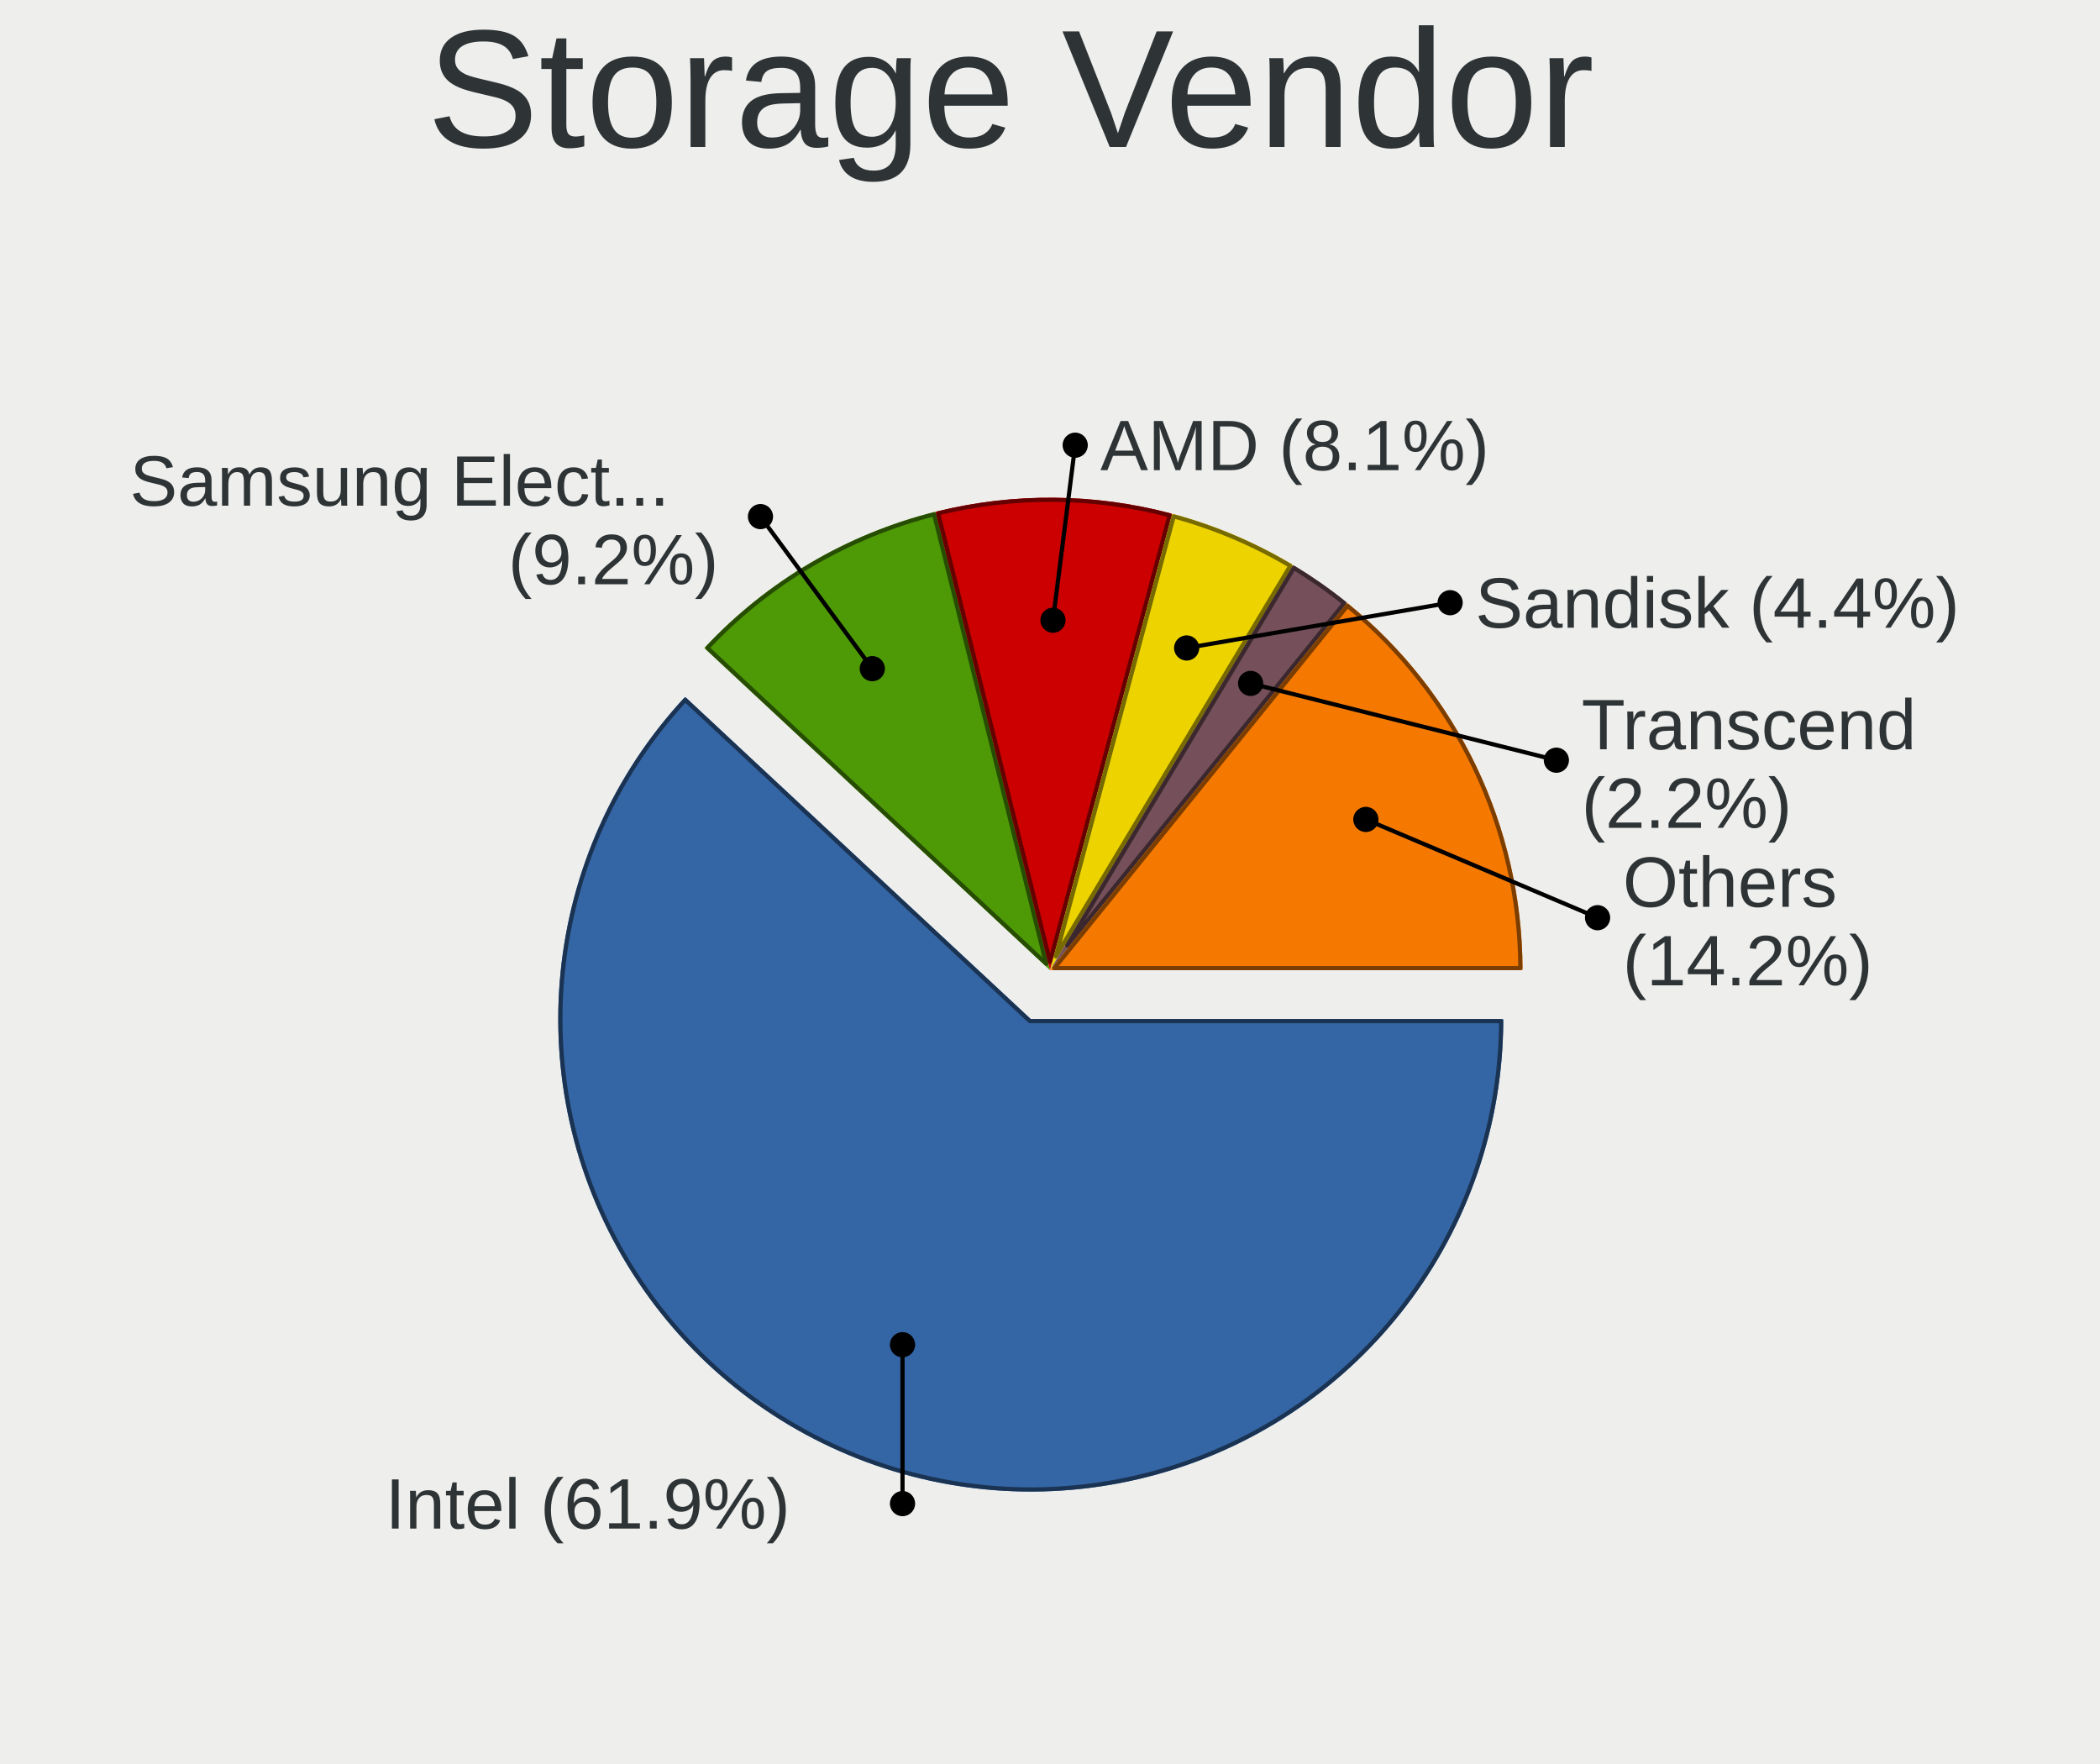
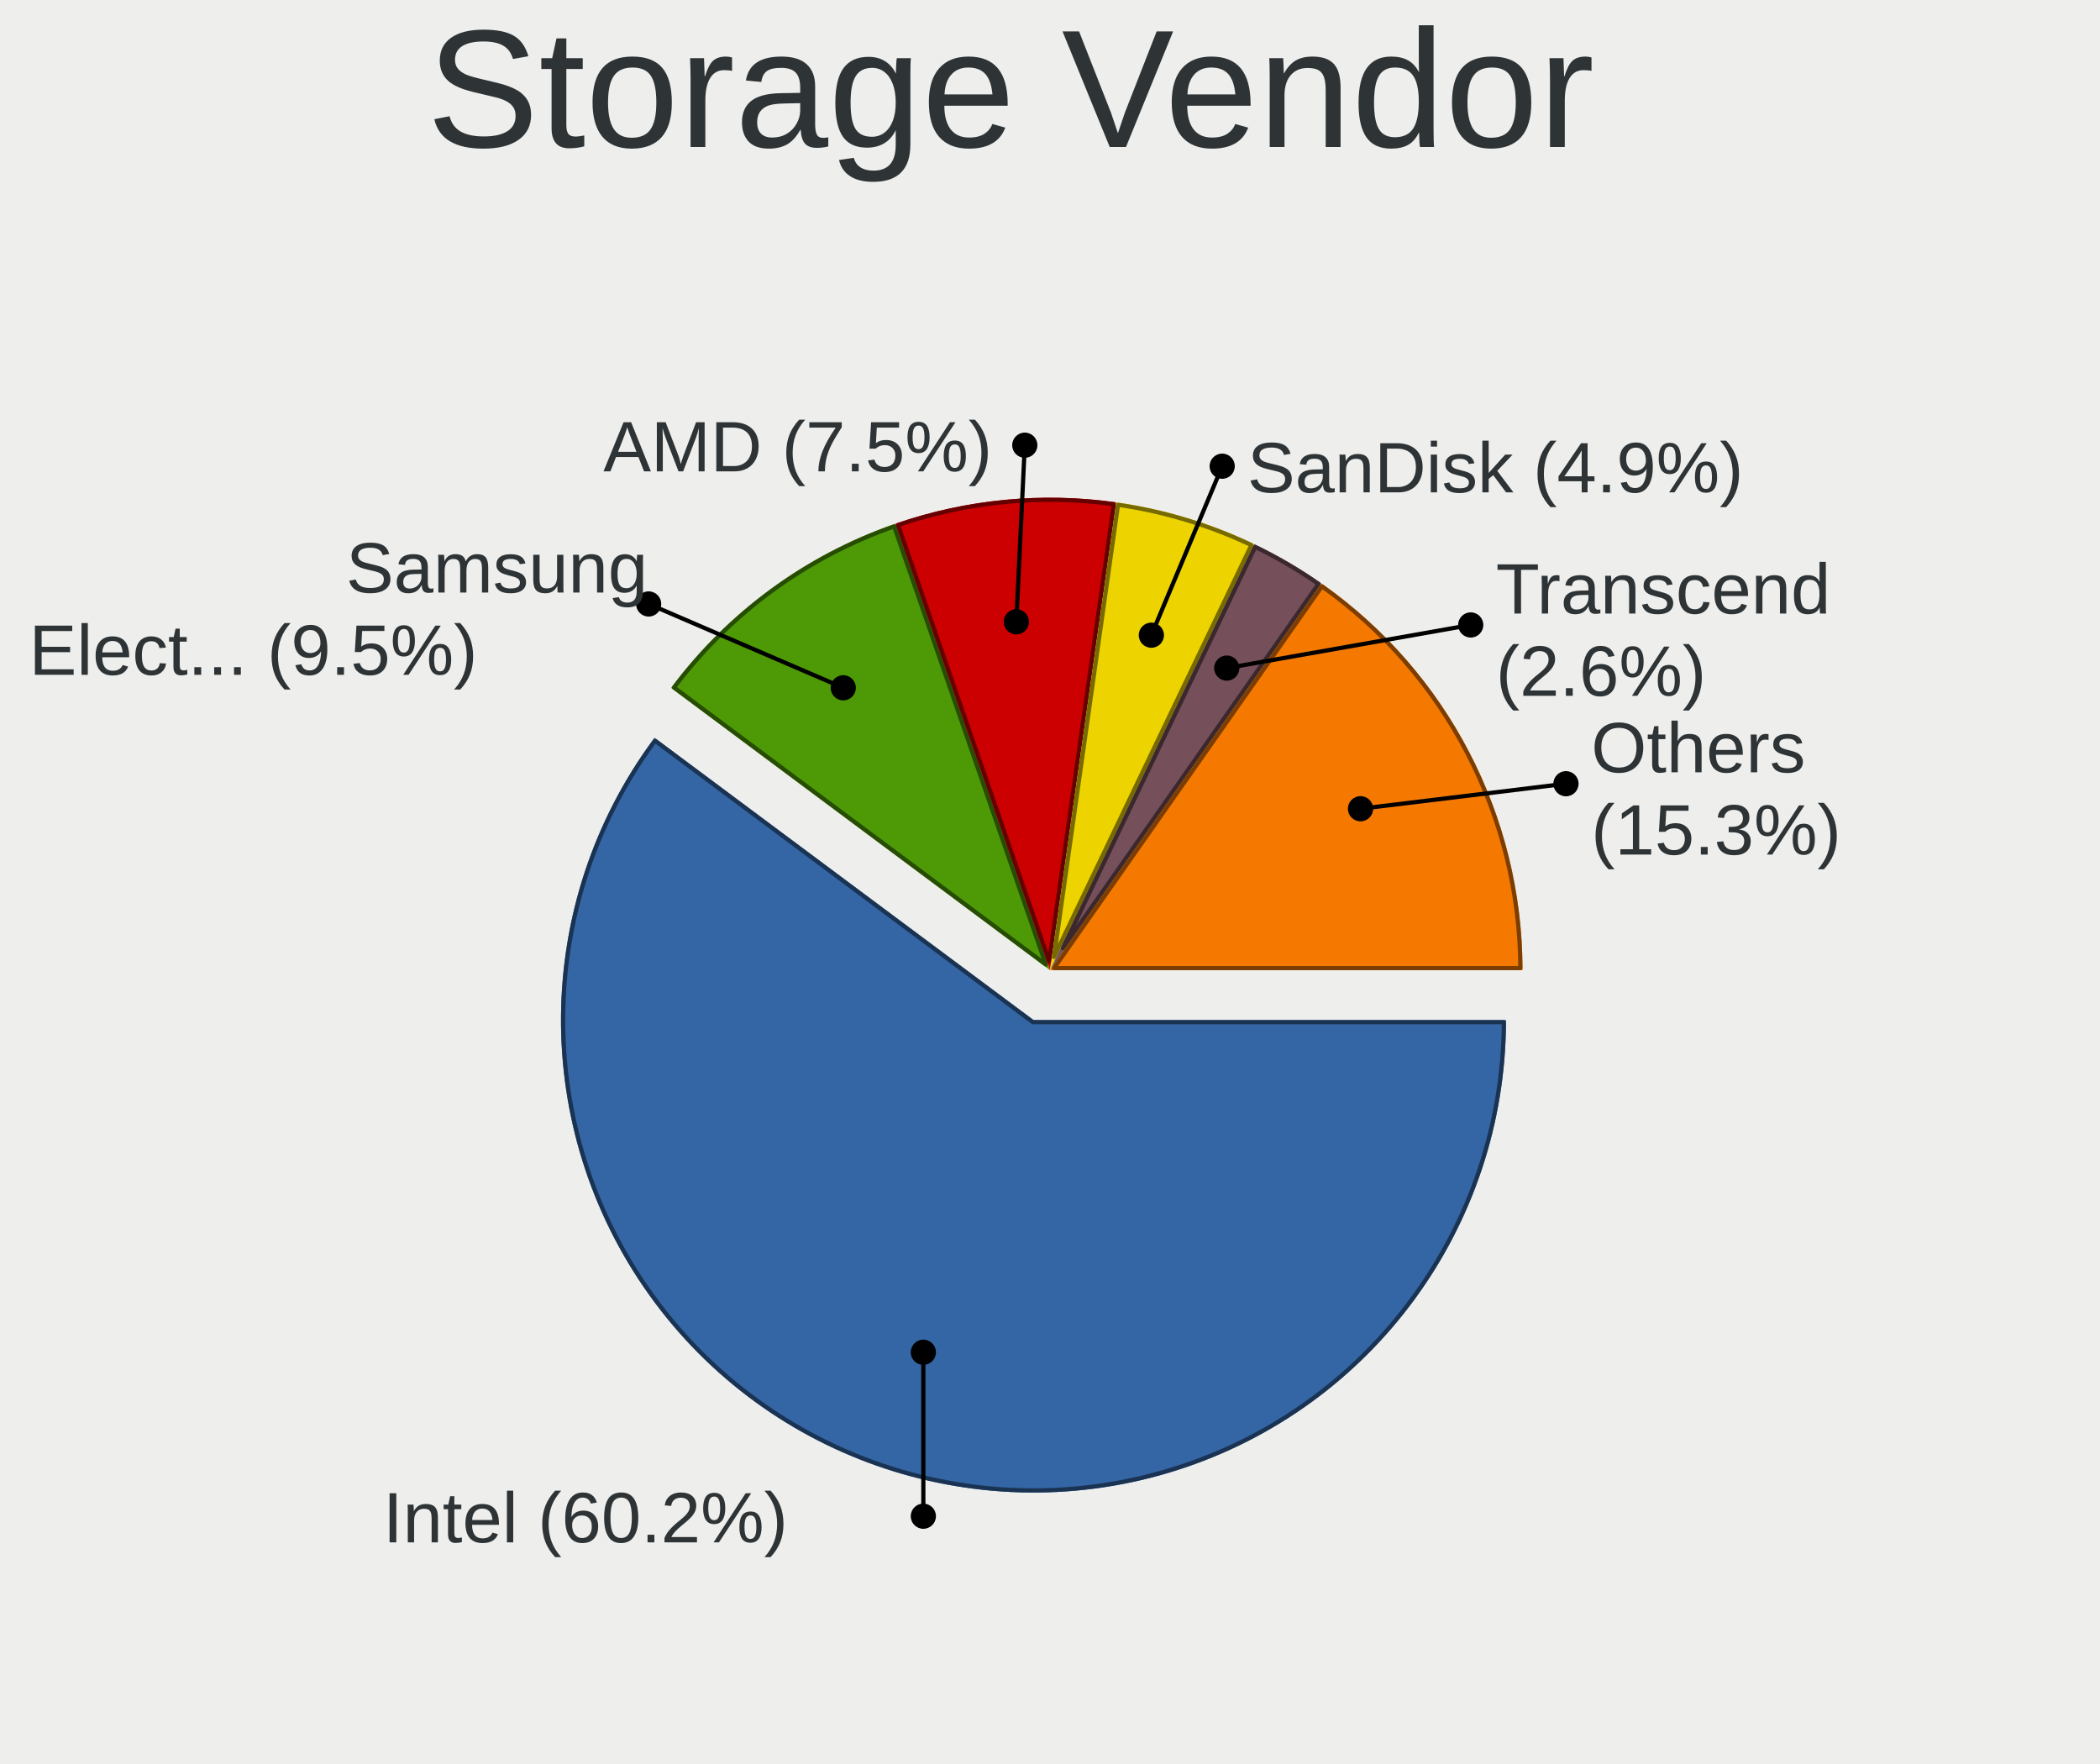
<svg xmlns="http://www.w3.org/2000/svg" width="500" height="420" version="1.0" id="ezcGraph">
  <defs />
  <g id="ezcGraphChart" color-rendering="optimizeQuality" shape-rendering="geometricPrecision" text-rendering="optimizeLegibility">
    <path d=" M 0,420 L 0,0 L 500,0 L 500,420 L 0,420 z " style="fill: #eeeeec; fill-opacity: 1.00; stroke: none;" id="ezcGraphPolygon_1" />
    <path d=" M 0,42 L 0,0 L 500,0 L 500,42 L 0,42 z " style="fill: #000000; fill-opacity: 0.00; stroke: none;" id="ezcGraphPolygon_2" />
-     <path d="M 245.42,242.63 L 357.92,242.63 A 112.50,112.50 0 1,1 163.13,165.92 z" style="fill: #3465a4; fill-opacity: 1.00; stroke: none; cursor: pointer;" id="ezcGraphCircleSector_4" />
-     <path d="M 245.22,243.13 L 357.42,243.13 A 112.00,112.00 0 1,1 163.15,166.63 z" style="fill: none; stroke: #1a3352; stroke-width: 1; stroke-opacity: 1.00; stroke-linecap: round; stroke-linejoin: round;" id="ezcGraphCircleSector_5" />
-     <path d="M 250.00,231.00 L 167.71,154.29 A 112.50,112.50 0 0,1 222.76,121.85 z" style="fill: #4e9a06; fill-opacity: 1.00; stroke: none; cursor: pointer;" id="ezcGraphCircleSector_6" />
-     <path d="M 249.11,229.48 L 168.42,154.26 A 112.00,112.00 0 0,1 222.40,122.45 z" style="fill: none; stroke: #274d03; stroke-width: 1; stroke-opacity: 1.00; stroke-linecap: round; stroke-linejoin: round;" id="ezcGraphCircleSector_7" />
-     <path d="M 250.00,231.00 L 222.76,121.85 A 112.50,112.50 0 0,1 279.10,122.33 z" style="fill: #cc0000; fill-opacity: 1.00; stroke: none; cursor: pointer;" id="ezcGraphCircleSector_8" />
-     <path d="M 250.02,229.00 L 223.37,122.21 A 112.00,112.00 0 0,1 278.48,122.68 z" style="fill: none; stroke: #660000; stroke-width: 1; stroke-opacity: 1.00; stroke-linecap: round; stroke-linejoin: round;" id="ezcGraphCircleSector_9" />
-     <path d="M 250.00,231.00 L 279.10,122.33 A 112.50,112.50 0 0,1 307.90,134.54 z" style="fill: #edd400; fill-opacity: 1.00; stroke: none; cursor: pointer;" id="ezcGraphCircleSector_10" />
-     <path d="M 251.40,227.69 L 279.45,122.94 A 112.00,112.00 0 0,1 307.22,134.72 z" style="fill: none; stroke: #776a00; stroke-width: 1; stroke-opacity: 1.00; stroke-linecap: round; stroke-linejoin: round;" id="ezcGraphCircleSector_11" />
-     <path d="M 250.00,231.00 L 307.90,134.54 A 112.50,112.50 0 0,1 320.75,143.53 z" style="fill: #75505b; fill-opacity: 1.00; stroke: none; cursor: pointer;" id="ezcGraphCircleSector_12" />
-     <path d="M 254.11,225.12 L 308.07,135.23 A 112.00,112.00 0 0,1 320.05,143.61 z" style="fill: none; stroke: #3b282e; stroke-width: 1; stroke-opacity: 1.00; stroke-linecap: round; stroke-linejoin: round;" id="ezcGraphCircleSector_13" />
-     <path d="M 250.00,231.00 L 320.75,143.53 A 112.50,112.50 0 0,1 362.50,231.00 z" style="fill: #f57900; fill-opacity: 1.00; stroke: none;" id="ezcGraphCircleSector_14" />
-     <path d="M 251.05,230.50 L 320.83,144.24 A 112.00,112.00 0 0,1 362.00,230.50 z" style="fill: none; stroke: #7b3d00; stroke-width: 1; stroke-opacity: 1.00; stroke-linecap: round; stroke-linejoin: round;" id="ezcGraphCircleSector_15" />
-     <path d=" M 207.691,159.206 L 181.064,123" style="fill: none; stroke: #000000; stroke-width: 1; stroke-opacity: 1.00; stroke-linecap: round; stroke-linejoin: round;" id="ezcGraphLine_16" />
-     <ellipse cx="207.691" cy="159.206" rx="3" ry="3" style="fill: #000000; fill-opacity: 1.00; stroke: none;" id="ezcGraphCircle_17" />
-     <ellipse cx="181.064" cy="123" rx="3" ry="3" style="fill: #000000; fill-opacity: 1.00; stroke: none;" id="ezcGraphCircle_18" />
-     <path d=" M 214.885,320.168 L 214.885,358" style="fill: none; stroke: #000000; stroke-width: 1; stroke-opacity: 1.00; stroke-linecap: round; stroke-linejoin: round;" id="ezcGraphLine_20" />
-     <ellipse cx="214.885" cy="320.168" rx="3" ry="3" style="fill: #000000; fill-opacity: 1.00; stroke: none;" id="ezcGraphCircle_21" />
-     <ellipse cx="214.885" cy="358" rx="3" ry="3" style="fill: #000000; fill-opacity: 1.00; stroke: none;" id="ezcGraphCircle_22" />
-     <path d=" M 250.71,147.67 L 256,106" style="fill: none; stroke: #000000; stroke-width: 1; stroke-opacity: 1.00; stroke-linecap: round; stroke-linejoin: round;" id="ezcGraphLine_24" />
-     <ellipse cx="250.71" cy="147.67" rx="3" ry="3" style="fill: #000000; fill-opacity: 1.00; stroke: none;" id="ezcGraphCircle_25" />
-     <ellipse cx="256" cy="106" rx="3" ry="3" style="fill: #000000; fill-opacity: 1.00; stroke: none;" id="ezcGraphCircle_26" />
-     <path d=" M 282.537,154.281 L 345.268,143.5" style="fill: none; stroke: #000000; stroke-width: 1; stroke-opacity: 1.00; stroke-linecap: round; stroke-linejoin: round;" id="ezcGraphLine_28" />
-     <ellipse cx="282.537" cy="154.281" rx="3" ry="3" style="fill: #000000; fill-opacity: 1.00; stroke: none;" id="ezcGraphCircle_29" />
-     <ellipse cx="345.268" cy="143.5" rx="3" ry="3" style="fill: #000000; fill-opacity: 1.00; stroke: none;" id="ezcGraphCircle_30" />
-     <path d=" M 297.766,162.715 L 370.564,181" style="fill: none; stroke: #000000; stroke-width: 1; stroke-opacity: 1.00; stroke-linecap: round; stroke-linejoin: round;" id="ezcGraphLine_32" />
-     <ellipse cx="297.766" cy="162.715" rx="3" ry="3" style="fill: #000000; fill-opacity: 1.00; stroke: none;" id="ezcGraphCircle_33" />
-     <ellipse cx="370.564" cy="181" rx="3" ry="3" style="fill: #000000; fill-opacity: 1.00; stroke: none;" id="ezcGraphCircle_34" />
-     <path d=" M 325.206,195.104 L 380.373,218.5" style="fill: none; stroke: #000000; stroke-width: 1; stroke-opacity: 1.00; stroke-linecap: round; stroke-linejoin: round;" id="ezcGraphLine_36" />
-     <ellipse cx="325.206" cy="195.104" rx="3" ry="3" style="fill: #000000; fill-opacity: 1.00; stroke: none;" id="ezcGraphCircle_37" />
-     <ellipse cx="380.373" cy="218.5" rx="3" ry="3" style="fill: #000000; fill-opacity: 1.00; stroke: none;" id="ezcGraphCircle_38" />
+     <path d="M 246.07,242.86 L 358.57,242.86 A 112.50,112.50 0 1,1 155.85,175.66 z" style="fill: #3465a4; fill-opacity: 1.00; stroke: none; cursor: pointer;" id="ezcGraphCircleSector_4" />
+     <path d="M 245.90,243.36 L 358.07,243.36 A 112.00,112.00 0 1,1 155.95,176.36 z" style="fill: none; stroke: #1a3352; stroke-width: 1; stroke-opacity: 1.00; stroke-linecap: round; stroke-linejoin: round;" id="ezcGraphCircleSector_5" />
+     <path d="M 250.00,231.00 L 159.78,163.79 A 112.50,112.50 0 0,1 213.20,124.69 z" style="fill: #4e9a06; fill-opacity: 1.00; stroke: none; cursor: pointer;" id="ezcGraphCircleSector_6" />
+     <path d="M 249.00,229.63 L 160.48,163.69 A 112.00,112.00 0 0,1 212.89,125.33 z" style="fill: none; stroke: #274d03; stroke-width: 1; stroke-opacity: 1.00; stroke-linecap: round; stroke-linejoin: round;" id="ezcGraphCircleSector_7" />
+     <path d="M 250.00,231.00 L 213.20,124.69 A 112.50,112.50 0 0,1 265.77,119.61 z" style="fill: #cc0000; fill-opacity: 1.00; stroke: none; cursor: pointer;" id="ezcGraphCircleSector_8" />
+     <path d="M 249.80,228.88 L 213.83,125.00 A 112.00,112.00 0 0,1 265.21,120.04 z" style="fill: none; stroke: #660000; stroke-width: 1; stroke-opacity: 1.00; stroke-linecap: round; stroke-linejoin: round;" id="ezcGraphCircleSector_9" />
+     <path d="M 250.00,231.00 L 265.77,119.61 A 112.50,112.50 0 0,1 298.62,129.55 z" style="fill: #edd400; fill-opacity: 1.00; stroke: none; cursor: pointer;" id="ezcGraphCircleSector_10" />
+     <path d="M 250.95,227.86 L 266.20,120.18 A 112.00,112.00 0 0,1 297.95,129.78 z" style="fill: none; stroke: #776a00; stroke-width: 1; stroke-opacity: 1.00; stroke-linecap: round; stroke-linejoin: round;" id="ezcGraphCircleSector_11" />
+     <path d="M 250.00,231.00 L 298.62,129.55 A 112.50,112.50 0 0,1 314.62,138.91 z" style="fill: #75505b; fill-opacity: 1.00; stroke: none; cursor: pointer;" id="ezcGraphCircleSector_12" />
+     <path d="M 253.07,225.76 L 298.86,130.22 A 112.00,112.00 0 0,1 313.92,139.03 z" style="fill: none; stroke: #3b282e; stroke-width: 1; stroke-opacity: 1.00; stroke-linecap: round; stroke-linejoin: round;" id="ezcGraphCircleSector_13" />
+     <path d="M 250.00,231.00 L 314.62,138.91 A 112.50,112.50 0 0,1 362.50,231.00 z" style="fill: #f57900; fill-opacity: 1.00; stroke: none;" id="ezcGraphCircleSector_14" />
+     <path d="M 250.96,230.50 L 314.74,139.60 A 112.00,112.00 0 0,1 362.00,230.50 z" style="fill: none; stroke: #7b3d00; stroke-width: 1; stroke-opacity: 1.00; stroke-linecap: round; stroke-linejoin: round;" id="ezcGraphCircleSector_15" />
+     <path d=" M 241.986,148.053 L 244,106" style="fill: none; stroke: #000000; stroke-width: 1; stroke-opacity: 1.00; stroke-linecap: round; stroke-linejoin: round;" id="ezcGraphLine_16" />
+     <ellipse cx="241.986" cy="148.053" rx="3" ry="3" style="fill: #000000; fill-opacity: 1.00; stroke: none;" id="ezcGraphCircle_17" />
+     <ellipse cx="244" cy="106" rx="3" ry="3" style="fill: #000000; fill-opacity: 1.00; stroke: none;" id="ezcGraphCircle_18" />
+     <path d=" M 200.775,163.759 L 154.439,143.8" style="fill: none; stroke: #000000; stroke-width: 1; stroke-opacity: 1.00; stroke-linecap: round; stroke-linejoin: round;" id="ezcGraphLine_20" />
+     <ellipse cx="200.775" cy="163.759" rx="3" ry="3" style="fill: #000000; fill-opacity: 1.00; stroke: none;" id="ezcGraphCircle_21" />
+     <ellipse cx="154.439" cy="143.8" rx="3" ry="3" style="fill: #000000; fill-opacity: 1.00; stroke: none;" id="ezcGraphCircle_22" />
+     <path d=" M 219.843,321.965 L 219.843,361" style="fill: none; stroke: #000000; stroke-width: 1; stroke-opacity: 1.00; stroke-linecap: round; stroke-linejoin: round;" id="ezcGraphLine_24" />
+     <ellipse cx="219.843" cy="321.965" rx="3" ry="3" style="fill: #000000; fill-opacity: 1.00; stroke: none;" id="ezcGraphCircle_25" />
+     <ellipse cx="219.843" cy="361" rx="3" ry="3" style="fill: #000000; fill-opacity: 1.00; stroke: none;" id="ezcGraphCircle_26" />
+     <path d=" M 274.132,151.237 L 291,111" style="fill: none; stroke: #000000; stroke-width: 1; stroke-opacity: 1.00; stroke-linecap: round; stroke-linejoin: round;" id="ezcGraphLine_28" />
+     <ellipse cx="274.132" cy="151.237" rx="3" ry="3" style="fill: #000000; fill-opacity: 1.00; stroke: none;" id="ezcGraphCircle_29" />
+     <ellipse cx="291" cy="111" rx="3" ry="3" style="fill: #000000; fill-opacity: 1.00; stroke: none;" id="ezcGraphCircle_30" />
+     <path d=" M 292.083,159.073 L 350.171,148.8" style="fill: none; stroke: #000000; stroke-width: 1; stroke-opacity: 1.00; stroke-linecap: round; stroke-linejoin: round;" id="ezcGraphLine_32" />
+     <ellipse cx="292.083" cy="159.073" rx="3" ry="3" style="fill: #000000; fill-opacity: 1.00; stroke: none;" id="ezcGraphCircle_33" />
+     <ellipse cx="350.171" cy="148.8" rx="3" ry="3" style="fill: #000000; fill-opacity: 1.00; stroke: none;" id="ezcGraphCircle_34" />
+     <path d=" M 323.936,192.556 L 372.849,186.6" style="fill: none; stroke: #000000; stroke-width: 1; stroke-opacity: 1.00; stroke-linecap: round; stroke-linejoin: round;" id="ezcGraphLine_36" />
+     <ellipse cx="323.936" cy="192.556" rx="3" ry="3" style="fill: #000000; fill-opacity: 1.00; stroke: none;" id="ezcGraphCircle_37" />
+     <ellipse cx="372.849" cy="186.6" rx="3" ry="3" style="fill: #000000; fill-opacity: 1.00; stroke: none;" id="ezcGraphCircle_38" />
    <g id="ezcGraphTextBox_3">
      <path d=" M 101.1,42 L 101.1,0.5 L 399.4,0.5 L 399.4,42 L 101.1,42 z " style="fill: #ffffff; fill-opacity: 0.00; stroke: none;" id="ezcGraphPolygon_40" />
      <text id="ezcGraphTextBox_3_text" x="101.6" text-length="296.8px" y="35" style="font-size: 40px; font-family: 'Arial'; fill: #2e3436; fill-opacity: 1.00; stroke: none;">Storage Vendor</text>
    </g>
    <g id="ezcGraphTextBox_19" style=" cursor: pointer;">
-       <path d=" M 30.404,141.05 L 30.404,105.45 L 176.064,105.45 L 176.064,141.05 L 30.404,141.05 z " style="fill: #ffffff; fill-opacity: 0.00; stroke: none;" id="ezcGraphPolygon_41" />
-       <text id="ezcGraphTextBox_19_text" x="30.904" text-length="144.16px" y="120.4" style="font-size: 17px; font-family: 'Arial'; fill: #2e3436; fill-opacity: 1.00; stroke: none;">Samsung Elect...</text>
-       <text id="ezcGraphTextBox_19_text" x="121.004" text-length="54.06px" y="139.1" style="font-size: 17px; font-family: 'Arial'; fill: #2e3436; fill-opacity: 1.00; stroke: none;">(9.2%)</text>
+       <path d=" M 143.16,115.9 L 143.16,96.6 L 239,96.6 L 239,115.9 L 143.16,115.9 z " style="fill: #ffffff; fill-opacity: 0.00; stroke: none;" id="ezcGraphPolygon_41" />
+       <text id="ezcGraphTextBox_19_text" x="143.66" text-length="94.34px" y="112.23" style="font-size: 17px; font-family: 'Arial'; fill: #2e3436; fill-opacity: 1.00; stroke: none;">AMD (7.5%)</text>
    </g>
    <g id="ezcGraphTextBox_23" style=" cursor: pointer;">
-       <path d=" M 91.255,367.5 L 91.255,349 L 209.885,349 L 209.885,367.5 L 91.255,367.5 z " style="fill: #ffffff; fill-opacity: 0.00; stroke: none;" id="ezcGraphPolygon_42" />
-       <text id="ezcGraphTextBox_23_text" x="91.755" text-length="117.13px" y="363.95" style="font-size: 17px; font-family: 'Arial'; fill: #2e3436; fill-opacity: 1.00; stroke: none;">Intel (61.9%)</text>
+       <path d=" M 6.429,162.65 L 6.429,125.45 L 149.439,125.45 L 149.439,162.65 L 6.429,162.65 z " style="fill: #ffffff; fill-opacity: 0.00; stroke: none;" id="ezcGraphPolygon_42" />
+       <text id="ezcGraphTextBox_23_text" x="82.401" text-length="66.038px" y="141.08" style="font-size: 17px; font-family: 'Arial'; fill: #2e3436; fill-opacity: 1.00; stroke: none;">Samsung</text>
+       <text id="ezcGraphTextBox_23_text" x="6.929" text-length="141.51px" y="160.66" style="font-size: 17px; font-family: 'Arial'; fill: #2e3436; fill-opacity: 1.00; stroke: none;">Elect... (9.5%)</text>
    </g>
    <g id="ezcGraphTextBox_27" style=" cursor: pointer;">
-       <path d=" M 261.5,115.5 L 261.5,97 L 353.1,97 L 353.1,115.5 L 261.5,115.5 z " style="fill: #ffffff; fill-opacity: 0.00; stroke: none;" id="ezcGraphPolygon_43" />
-       <text id="ezcGraphTextBox_27_text" x="262" text-length="90.1px" y="111.95" style="font-size: 17px; font-family: 'Arial'; fill: #2e3436; fill-opacity: 1.00; stroke: none;">AMD (8.1%)</text>
+       <path d=" M 90.701,370.9 L 90.701,351.6 L 214.843,351.6 L 214.843,370.9 L 90.701,370.9 z " style="fill: #ffffff; fill-opacity: 0.00; stroke: none;" id="ezcGraphPolygon_43" />
+       <text id="ezcGraphTextBox_27_text" x="91.201" text-length="122.642px" y="367.23" style="font-size: 17px; font-family: 'Arial'; fill: #2e3436; fill-opacity: 1.00; stroke: none;">Intel (60.2%)</text>
    </g>
    <g id="ezcGraphTextBox_31" style=" cursor: pointer;">
-       <path d=" M 350.768,153 L 350.768,134.5 L 478.408,134.5 L 478.408,153 L 350.768,153 z " style="fill: #ffffff; fill-opacity: 0.00; stroke: none;" id="ezcGraphPolygon_44" />
-       <text id="ezcGraphTextBox_31_text" x="351.268" text-length="126.14px" y="149.45" style="font-size: 17px; font-family: 'Arial'; fill: #2e3436; fill-opacity: 1.00; stroke: none;">Sandisk (4.4%)</text>
+       <path d=" M 296.5,120.9 L 296.5,101.6 L 430.076,101.6 L 430.076,120.9 L 296.5,120.9 z " style="fill: #ffffff; fill-opacity: 0.00; stroke: none;" id="ezcGraphPolygon_44" />
+       <text id="ezcGraphTextBox_31_text" x="297" text-length="132.076px" y="117.23" style="font-size: 17px; font-family: 'Arial'; fill: #2e3436; fill-opacity: 1.00; stroke: none;">SanDisk (4.9%)</text>
    </g>
    <g id="ezcGraphTextBox_35" style=" cursor: pointer;">
-       <path d=" M 376.064,199.05 L 376.064,163.45 L 458.654,163.45 L 458.654,199.05 L 376.064,199.05 z " style="fill: #ffffff; fill-opacity: 0.00; stroke: none;" id="ezcGraphPolygon_45" />
-       <text id="ezcGraphTextBox_35_text" x="376.564" text-length="81.09px" y="178.4" style="font-size: 17px; font-family: 'Arial'; fill: #2e3436; fill-opacity: 1.00; stroke: none;">Transcend</text>
-       <text id="ezcGraphTextBox_35_text" x="376.564" text-length="54.06px" y="197.1" style="font-size: 17px; font-family: 'Arial'; fill: #2e3436; fill-opacity: 1.00; stroke: none;">(2.2%)</text>
+       <path d=" M 355.671,167.65 L 355.671,130.45 L 442.077,130.45 L 442.077,167.65 L 355.671,167.65 z " style="fill: #ffffff; fill-opacity: 0.00; stroke: none;" id="ezcGraphPolygon_45" />
+       <text id="ezcGraphTextBox_35_text" x="356.171" text-length="84.906px" y="146.08" style="font-size: 17px; font-family: 'Arial'; fill: #2e3436; fill-opacity: 1.00; stroke: none;">Transcend</text>
+       <text id="ezcGraphTextBox_35_text" x="356.171" text-length="56.604px" y="165.66" style="font-size: 17px; font-family: 'Arial'; fill: #2e3436; fill-opacity: 1.00; stroke: none;">(2.6%)</text>
    </g>
    <g id="ezcGraphTextBox_39">
-       <path d=" M 385.873,236.55 L 385.873,200.95 L 450.443,200.95 L 450.443,236.55 L 385.873,236.55 z " style="fill: #ffffff; fill-opacity: 0.00; stroke: none;" id="ezcGraphPolygon_46" />
-       <text id="ezcGraphTextBox_39_text" x="386.373" text-length="54.06px" y="215.9" style="font-size: 17px; font-family: 'Arial'; fill: #2e3436; fill-opacity: 1.00; stroke: none;">Others</text>
-       <text id="ezcGraphTextBox_39_text" x="386.373" text-length="63.07px" y="234.6" style="font-size: 17px; font-family: 'Arial'; fill: #2e3436; fill-opacity: 1.00; stroke: none;">(14.2%)</text>
+       <path d=" M 378.349,205.45 L 378.349,168.25 L 445.887,168.25 L 445.887,205.45 L 378.349,205.45 z " style="fill: #ffffff; fill-opacity: 0.00; stroke: none;" id="ezcGraphPolygon_46" />
+       <text id="ezcGraphTextBox_39_text" x="378.849" text-length="56.604px" y="183.88" style="font-size: 17px; font-family: 'Arial'; fill: #2e3436; fill-opacity: 1.00; stroke: none;">Others</text>
+       <text id="ezcGraphTextBox_39_text" x="378.849" text-length="66.038px" y="203.46" style="font-size: 17px; font-family: 'Arial'; fill: #2e3436; fill-opacity: 1.00; stroke: none;">(15.3%)</text>
    </g>
  </g>
</svg>
